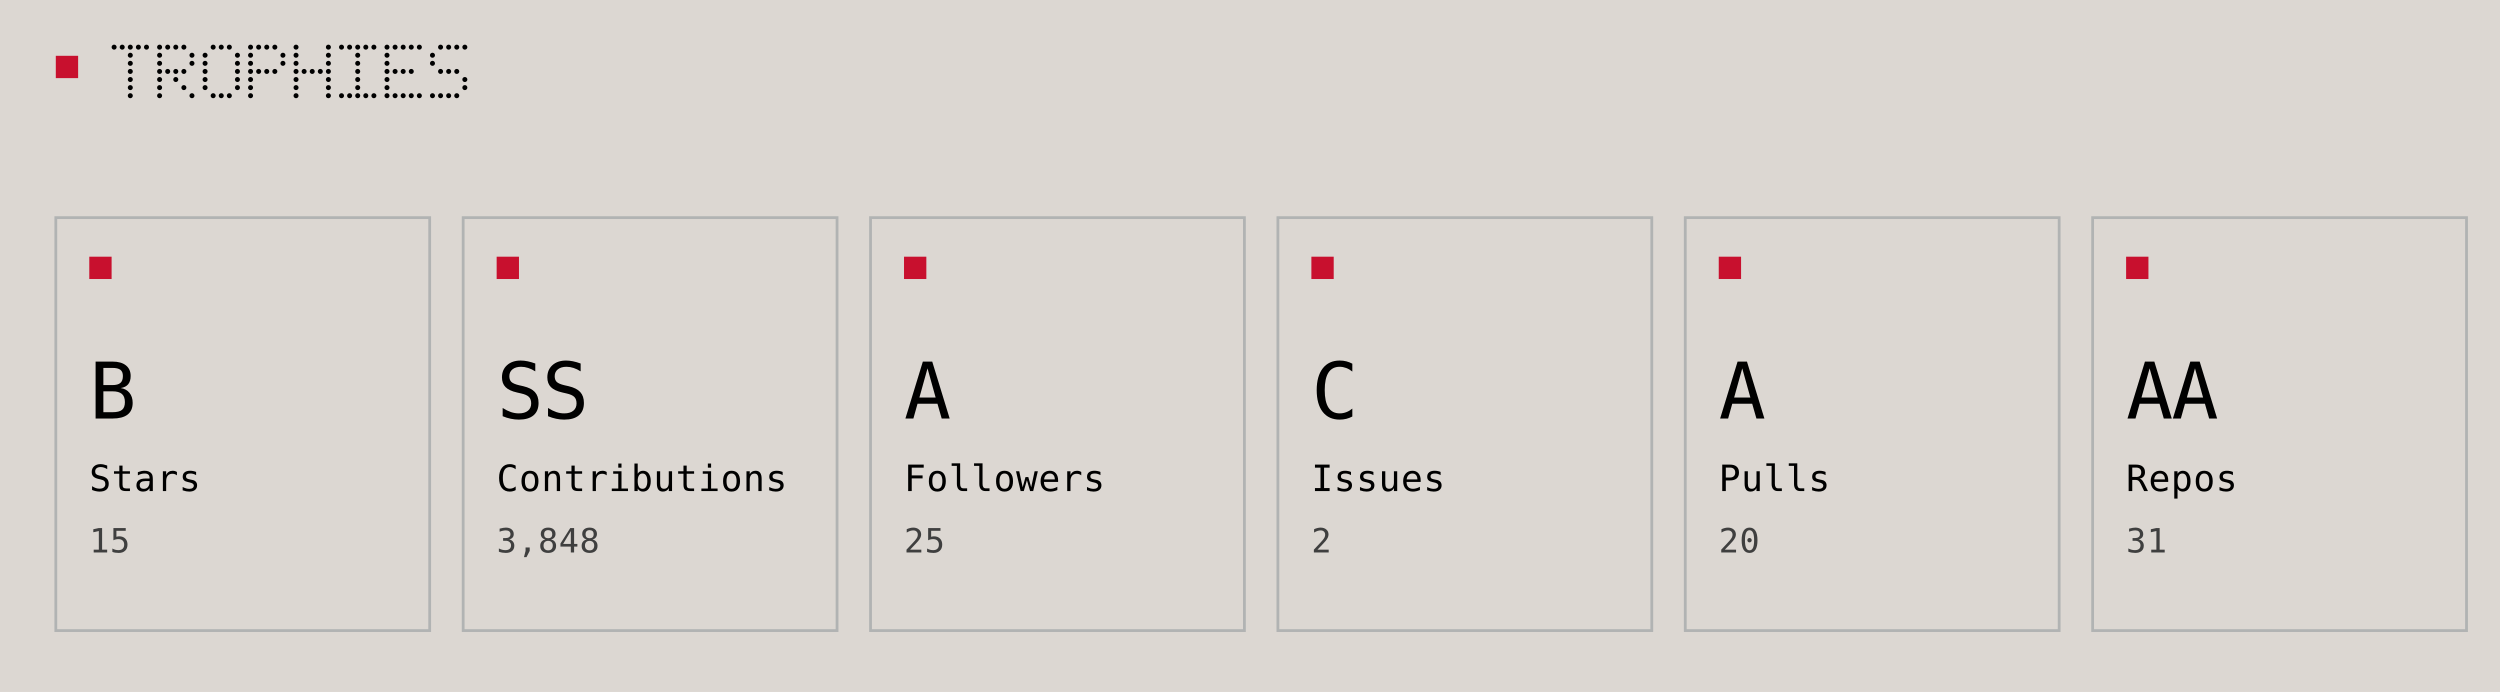
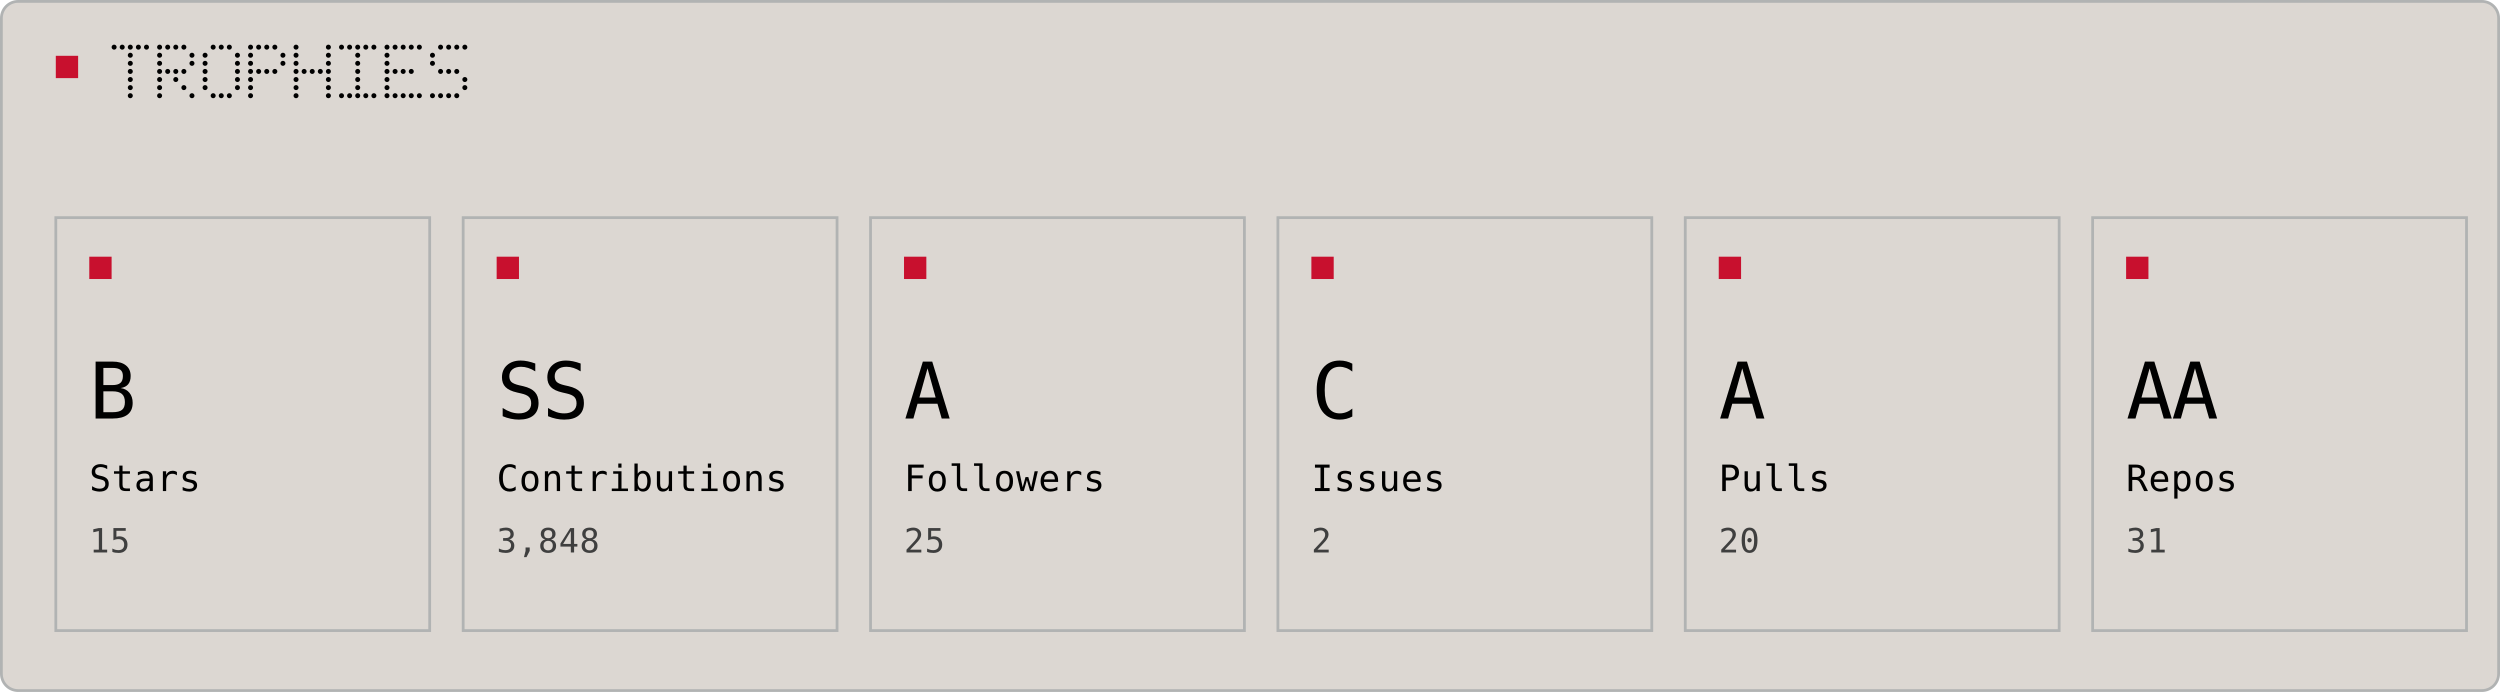
<svg xmlns="http://www.w3.org/2000/svg" width="896" height="248" viewBox="0 0 896 248" role="img">
-   <rect width="896" height="248" fill="#DCD7D2" />
+   <rect x="0.5" y="0.5" width="895" height="247" rx="6" fill="#DCD7D2" stroke="#B1B3B3" stroke-width="1" />
  <rect x="20" y="20" width="8" height="8" fill="#C8102E" />
  <circle cx="40.9" cy="16.9" r="0.90" fill="#000000" />
  <circle cx="43.8" cy="16.9" r="0.90" fill="#000000" />
  <circle cx="46.7" cy="16.9" r="0.90" fill="#000000" />
  <circle cx="49.6" cy="16.9" r="0.90" fill="#000000" />
  <circle cx="52.5" cy="16.9" r="0.90" fill="#000000" />
  <circle cx="46.7" cy="19.8" r="0.90" fill="#000000" />
  <circle cx="46.7" cy="22.7" r="0.90" fill="#000000" />
  <circle cx="46.7" cy="25.6" r="0.90" fill="#000000" />
  <circle cx="46.7" cy="28.5" r="0.90" fill="#000000" />
  <circle cx="46.7" cy="31.4" r="0.90" fill="#000000" />
  <circle cx="46.7" cy="34.3" r="0.90" fill="#000000" />
  <circle cx="57.2" cy="16.9" r="0.90" fill="#000000" />
  <circle cx="60.1" cy="16.9" r="0.90" fill="#000000" />
  <circle cx="63.0" cy="16.9" r="0.90" fill="#000000" />
  <circle cx="65.9" cy="16.9" r="0.90" fill="#000000" />
  <circle cx="57.2" cy="19.8" r="0.90" fill="#000000" />
  <circle cx="68.8" cy="19.8" r="0.90" fill="#000000" />
  <circle cx="57.2" cy="22.7" r="0.90" fill="#000000" />
  <circle cx="68.8" cy="22.7" r="0.90" fill="#000000" />
  <circle cx="57.2" cy="25.6" r="0.90" fill="#000000" />
  <circle cx="60.1" cy="25.6" r="0.90" fill="#000000" />
  <circle cx="63.0" cy="25.6" r="0.90" fill="#000000" />
  <circle cx="65.9" cy="25.6" r="0.90" fill="#000000" />
  <circle cx="57.2" cy="28.5" r="0.90" fill="#000000" />
  <circle cx="63.0" cy="28.5" r="0.90" fill="#000000" />
  <circle cx="57.2" cy="31.4" r="0.90" fill="#000000" />
  <circle cx="65.9" cy="31.4" r="0.90" fill="#000000" />
  <circle cx="57.2" cy="34.3" r="0.90" fill="#000000" />
  <circle cx="68.8" cy="34.3" r="0.90" fill="#000000" />
  <circle cx="76.4" cy="16.9" r="0.90" fill="#000000" />
  <circle cx="79.3" cy="16.9" r="0.90" fill="#000000" />
  <circle cx="82.2" cy="16.9" r="0.90" fill="#000000" />
  <circle cx="73.5" cy="19.8" r="0.90" fill="#000000" />
  <circle cx="85.1" cy="19.8" r="0.90" fill="#000000" />
  <circle cx="73.5" cy="22.7" r="0.90" fill="#000000" />
  <circle cx="85.1" cy="22.7" r="0.90" fill="#000000" />
  <circle cx="73.5" cy="25.6" r="0.90" fill="#000000" />
  <circle cx="85.1" cy="25.6" r="0.90" fill="#000000" />
  <circle cx="73.5" cy="28.5" r="0.90" fill="#000000" />
  <circle cx="85.1" cy="28.5" r="0.90" fill="#000000" />
  <circle cx="73.5" cy="31.4" r="0.90" fill="#000000" />
  <circle cx="85.1" cy="31.4" r="0.90" fill="#000000" />
  <circle cx="76.4" cy="34.3" r="0.90" fill="#000000" />
  <circle cx="79.3" cy="34.3" r="0.90" fill="#000000" />
  <circle cx="82.2" cy="34.3" r="0.90" fill="#000000" />
  <circle cx="89.8" cy="16.9" r="0.90" fill="#000000" />
  <circle cx="92.7" cy="16.9" r="0.90" fill="#000000" />
  <circle cx="95.6" cy="16.9" r="0.90" fill="#000000" />
  <circle cx="98.5" cy="16.9" r="0.90" fill="#000000" />
  <circle cx="89.8" cy="19.8" r="0.90" fill="#000000" />
  <circle cx="101.4" cy="19.8" r="0.90" fill="#000000" />
  <circle cx="89.8" cy="22.7" r="0.90" fill="#000000" />
  <circle cx="101.4" cy="22.7" r="0.90" fill="#000000" />
  <circle cx="89.8" cy="25.6" r="0.90" fill="#000000" />
  <circle cx="92.7" cy="25.6" r="0.90" fill="#000000" />
  <circle cx="95.6" cy="25.6" r="0.90" fill="#000000" />
  <circle cx="98.5" cy="25.6" r="0.90" fill="#000000" />
  <circle cx="89.8" cy="28.5" r="0.90" fill="#000000" />
  <circle cx="89.8" cy="31.4" r="0.90" fill="#000000" />
  <circle cx="89.8" cy="34.3" r="0.90" fill="#000000" />
  <circle cx="106.1" cy="16.9" r="0.90" fill="#000000" />
  <circle cx="117.7" cy="16.9" r="0.90" fill="#000000" />
  <circle cx="106.1" cy="19.8" r="0.90" fill="#000000" />
  <circle cx="117.7" cy="19.8" r="0.90" fill="#000000" />
  <circle cx="106.1" cy="22.7" r="0.90" fill="#000000" />
  <circle cx="117.7" cy="22.7" r="0.90" fill="#000000" />
  <circle cx="106.1" cy="25.6" r="0.90" fill="#000000" />
  <circle cx="109.0" cy="25.6" r="0.90" fill="#000000" />
  <circle cx="111.9" cy="25.6" r="0.90" fill="#000000" />
  <circle cx="114.8" cy="25.6" r="0.90" fill="#000000" />
  <circle cx="117.7" cy="25.6" r="0.90" fill="#000000" />
  <circle cx="106.1" cy="28.5" r="0.90" fill="#000000" />
  <circle cx="117.7" cy="28.5" r="0.90" fill="#000000" />
  <circle cx="106.1" cy="31.4" r="0.90" fill="#000000" />
  <circle cx="117.7" cy="31.4" r="0.90" fill="#000000" />
  <circle cx="106.1" cy="34.3" r="0.90" fill="#000000" />
  <circle cx="117.7" cy="34.3" r="0.90" fill="#000000" />
  <circle cx="122.4" cy="16.9" r="0.90" fill="#000000" />
  <circle cx="125.3" cy="16.9" r="0.90" fill="#000000" />
  <circle cx="128.2" cy="16.9" r="0.90" fill="#000000" />
  <circle cx="131.1" cy="16.9" r="0.90" fill="#000000" />
  <circle cx="134.0" cy="16.9" r="0.90" fill="#000000" />
  <circle cx="128.2" cy="19.8" r="0.90" fill="#000000" />
  <circle cx="128.2" cy="22.7" r="0.90" fill="#000000" />
  <circle cx="128.2" cy="25.6" r="0.90" fill="#000000" />
  <circle cx="128.2" cy="28.5" r="0.90" fill="#000000" />
  <circle cx="128.2" cy="31.4" r="0.90" fill="#000000" />
  <circle cx="122.4" cy="34.3" r="0.90" fill="#000000" />
  <circle cx="125.3" cy="34.3" r="0.90" fill="#000000" />
  <circle cx="128.2" cy="34.3" r="0.90" fill="#000000" />
  <circle cx="131.1" cy="34.3" r="0.90" fill="#000000" />
  <circle cx="134.0" cy="34.3" r="0.90" fill="#000000" />
  <circle cx="138.7" cy="16.9" r="0.90" fill="#000000" />
  <circle cx="141.6" cy="16.9" r="0.90" fill="#000000" />
  <circle cx="144.5" cy="16.9" r="0.90" fill="#000000" />
  <circle cx="147.4" cy="16.9" r="0.90" fill="#000000" />
  <circle cx="150.3" cy="16.9" r="0.90" fill="#000000" />
  <circle cx="138.7" cy="19.8" r="0.90" fill="#000000" />
  <circle cx="138.7" cy="22.7" r="0.90" fill="#000000" />
  <circle cx="138.7" cy="25.6" r="0.90" fill="#000000" />
  <circle cx="141.6" cy="25.6" r="0.90" fill="#000000" />
  <circle cx="144.5" cy="25.6" r="0.90" fill="#000000" />
  <circle cx="147.4" cy="25.6" r="0.90" fill="#000000" />
  <circle cx="138.7" cy="28.5" r="0.90" fill="#000000" />
  <circle cx="138.7" cy="31.4" r="0.90" fill="#000000" />
  <circle cx="138.7" cy="34.3" r="0.90" fill="#000000" />
  <circle cx="141.6" cy="34.3" r="0.90" fill="#000000" />
  <circle cx="144.5" cy="34.3" r="0.90" fill="#000000" />
  <circle cx="147.4" cy="34.3" r="0.90" fill="#000000" />
  <circle cx="150.3" cy="34.3" r="0.90" fill="#000000" />
  <circle cx="157.9" cy="16.9" r="0.90" fill="#000000" />
  <circle cx="160.8" cy="16.9" r="0.90" fill="#000000" />
  <circle cx="163.7" cy="16.9" r="0.90" fill="#000000" />
  <circle cx="166.6" cy="16.9" r="0.90" fill="#000000" />
  <circle cx="155.0" cy="19.8" r="0.90" fill="#000000" />
  <circle cx="155.0" cy="22.7" r="0.90" fill="#000000" />
  <circle cx="157.9" cy="25.6" r="0.90" fill="#000000" />
  <circle cx="160.8" cy="25.6" r="0.90" fill="#000000" />
  <circle cx="163.7" cy="25.6" r="0.90" fill="#000000" />
  <circle cx="166.6" cy="28.5" r="0.90" fill="#000000" />
  <circle cx="166.6" cy="31.4" r="0.90" fill="#000000" />
  <circle cx="155.0" cy="34.3" r="0.90" fill="#000000" />
  <circle cx="157.9" cy="34.3" r="0.90" fill="#000000" />
  <circle cx="160.8" cy="34.3" r="0.90" fill="#000000" />
  <circle cx="163.7" cy="34.3" r="0.90" fill="#000000" />
  <rect x="20" y="78" width="134" height="148" fill="none" stroke="#B1B3B3" />
  <rect x="32" y="92" width="8" height="8" fill="#C8102E" />
  <text x="32" y="150" fill="#000000" font-family="ui-monospace, Geist Mono, monospace" font-size="28" letter-spacing="-0.6" dominant-baseline="auto">B</text>
  <text x="32" y="176" fill="#000000" font-family="ui-monospace, Geist Mono, monospace" font-size="13" letter-spacing="0.2" dominant-baseline="auto">Stars</text>
  <text x="32" y="198" fill="#3F3F3F" font-family="ui-monospace, Geist Mono, monospace" font-size="12" letter-spacing="0.2" dominant-baseline="auto">15</text>
  <rect x="166" y="78" width="134" height="148" fill="none" stroke="#B1B3B3" />
  <rect x="178" y="92" width="8" height="8" fill="#C8102E" />
  <text x="178" y="150" fill="#000000" font-family="ui-monospace, Geist Mono, monospace" font-size="28" letter-spacing="-0.6" dominant-baseline="auto">SS</text>
  <text x="178" y="176" fill="#000000" font-family="ui-monospace, Geist Mono, monospace" font-size="13" letter-spacing="0.2" dominant-baseline="auto">Contributions</text>
  <text x="178" y="198" fill="#3F3F3F" font-family="ui-monospace, Geist Mono, monospace" font-size="12" letter-spacing="0.2" dominant-baseline="auto">3,848</text>
  <rect x="312" y="78" width="134" height="148" fill="none" stroke="#B1B3B3" />
  <rect x="324" y="92" width="8" height="8" fill="#C8102E" />
  <text x="324" y="150" fill="#000000" font-family="ui-monospace, Geist Mono, monospace" font-size="28" letter-spacing="-0.6" dominant-baseline="auto">A</text>
  <text x="324" y="176" fill="#000000" font-family="ui-monospace, Geist Mono, monospace" font-size="13" letter-spacing="0.2" dominant-baseline="auto">Followers</text>
  <text x="324" y="198" fill="#3F3F3F" font-family="ui-monospace, Geist Mono, monospace" font-size="12" letter-spacing="0.2" dominant-baseline="auto">25</text>
  <rect x="458" y="78" width="134" height="148" fill="none" stroke="#B1B3B3" />
  <rect x="470" y="92" width="8" height="8" fill="#C8102E" />
  <text x="470" y="150" fill="#000000" font-family="ui-monospace, Geist Mono, monospace" font-size="28" letter-spacing="-0.6" dominant-baseline="auto">C</text>
  <text x="470" y="176" fill="#000000" font-family="ui-monospace, Geist Mono, monospace" font-size="13" letter-spacing="0.2" dominant-baseline="auto">Issues</text>
  <text x="470" y="198" fill="#3F3F3F" font-family="ui-monospace, Geist Mono, monospace" font-size="12" letter-spacing="0.2" dominant-baseline="auto">2</text>
  <rect x="604" y="78" width="134" height="148" fill="none" stroke="#B1B3B3" />
  <rect x="616" y="92" width="8" height="8" fill="#C8102E" />
  <text x="616" y="150" fill="#000000" font-family="ui-monospace, Geist Mono, monospace" font-size="28" letter-spacing="-0.6" dominant-baseline="auto">A</text>
  <text x="616" y="176" fill="#000000" font-family="ui-monospace, Geist Mono, monospace" font-size="13" letter-spacing="0.2" dominant-baseline="auto">Pulls</text>
  <text x="616" y="198" fill="#3F3F3F" font-family="ui-monospace, Geist Mono, monospace" font-size="12" letter-spacing="0.2" dominant-baseline="auto">20</text>
  <rect x="750" y="78" width="134" height="148" fill="none" stroke="#B1B3B3" />
  <rect x="762" y="92" width="8" height="8" fill="#C8102E" />
  <text x="762" y="150" fill="#000000" font-family="ui-monospace, Geist Mono, monospace" font-size="28" letter-spacing="-0.6" dominant-baseline="auto">AA</text>
  <text x="762" y="176" fill="#000000" font-family="ui-monospace, Geist Mono, monospace" font-size="13" letter-spacing="0.2" dominant-baseline="auto">Repos</text>
  <text x="762" y="198" fill="#3F3F3F" font-family="ui-monospace, Geist Mono, monospace" font-size="12" letter-spacing="0.2" dominant-baseline="auto">31</text>
</svg>
